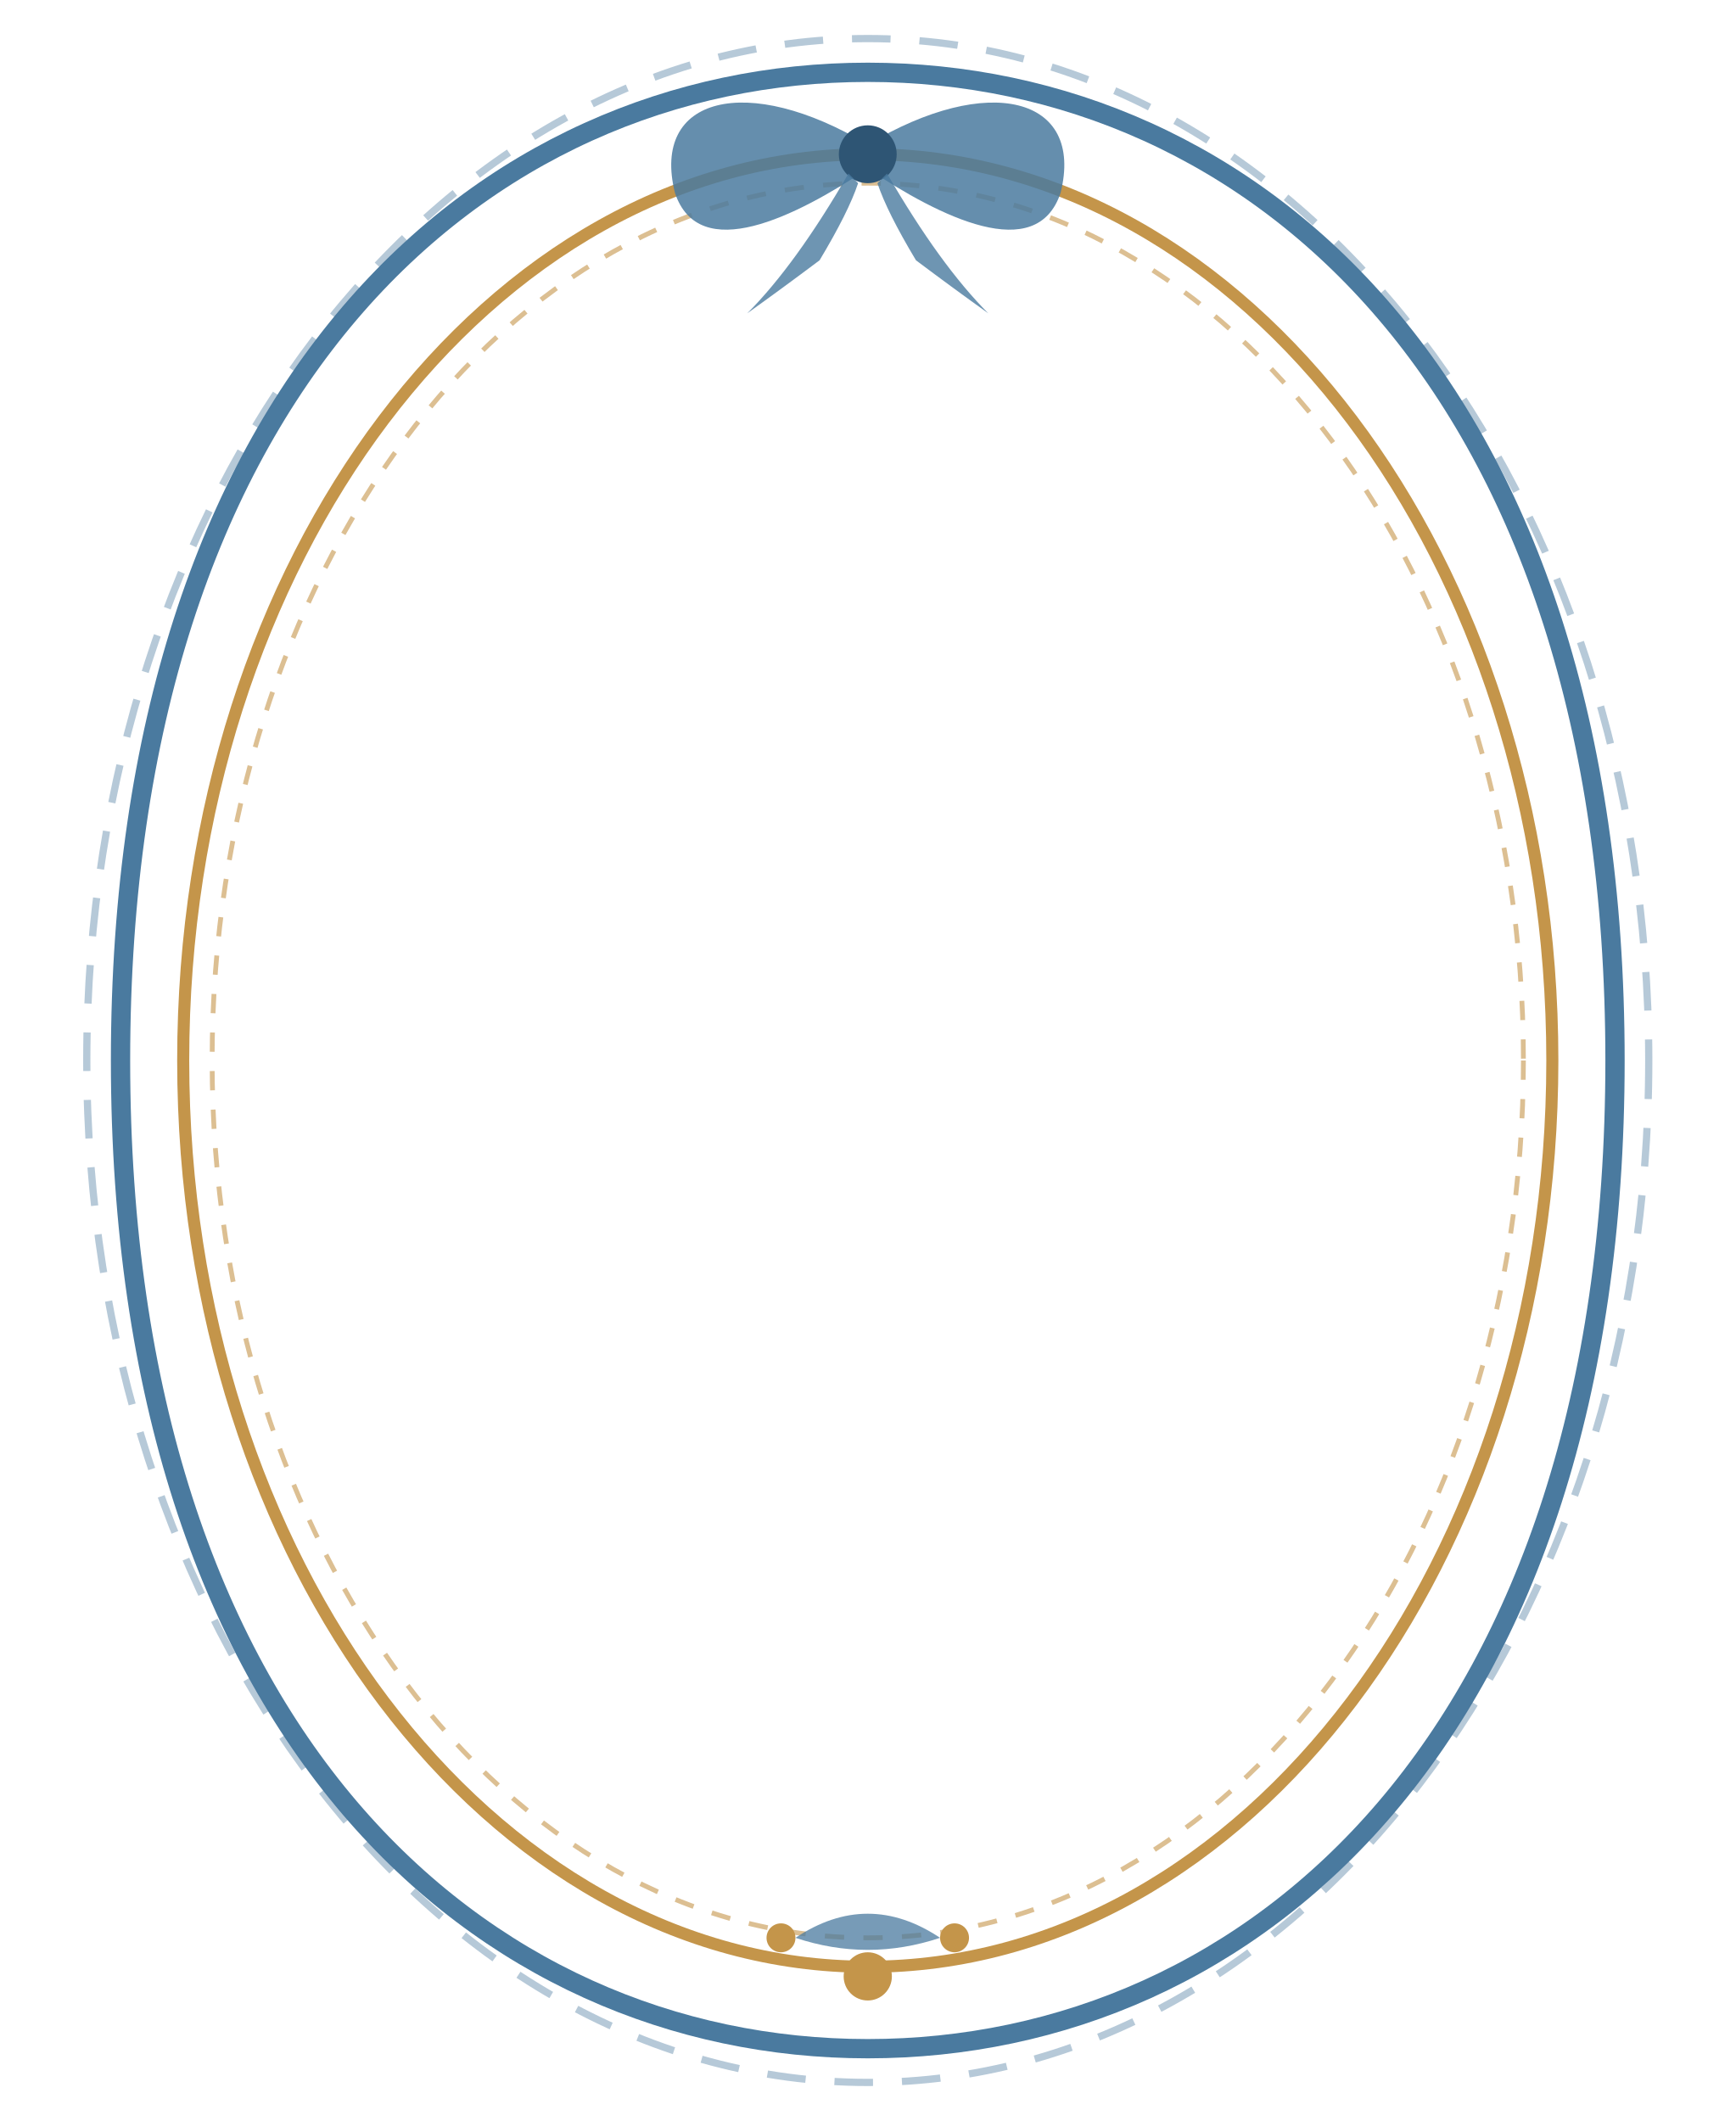
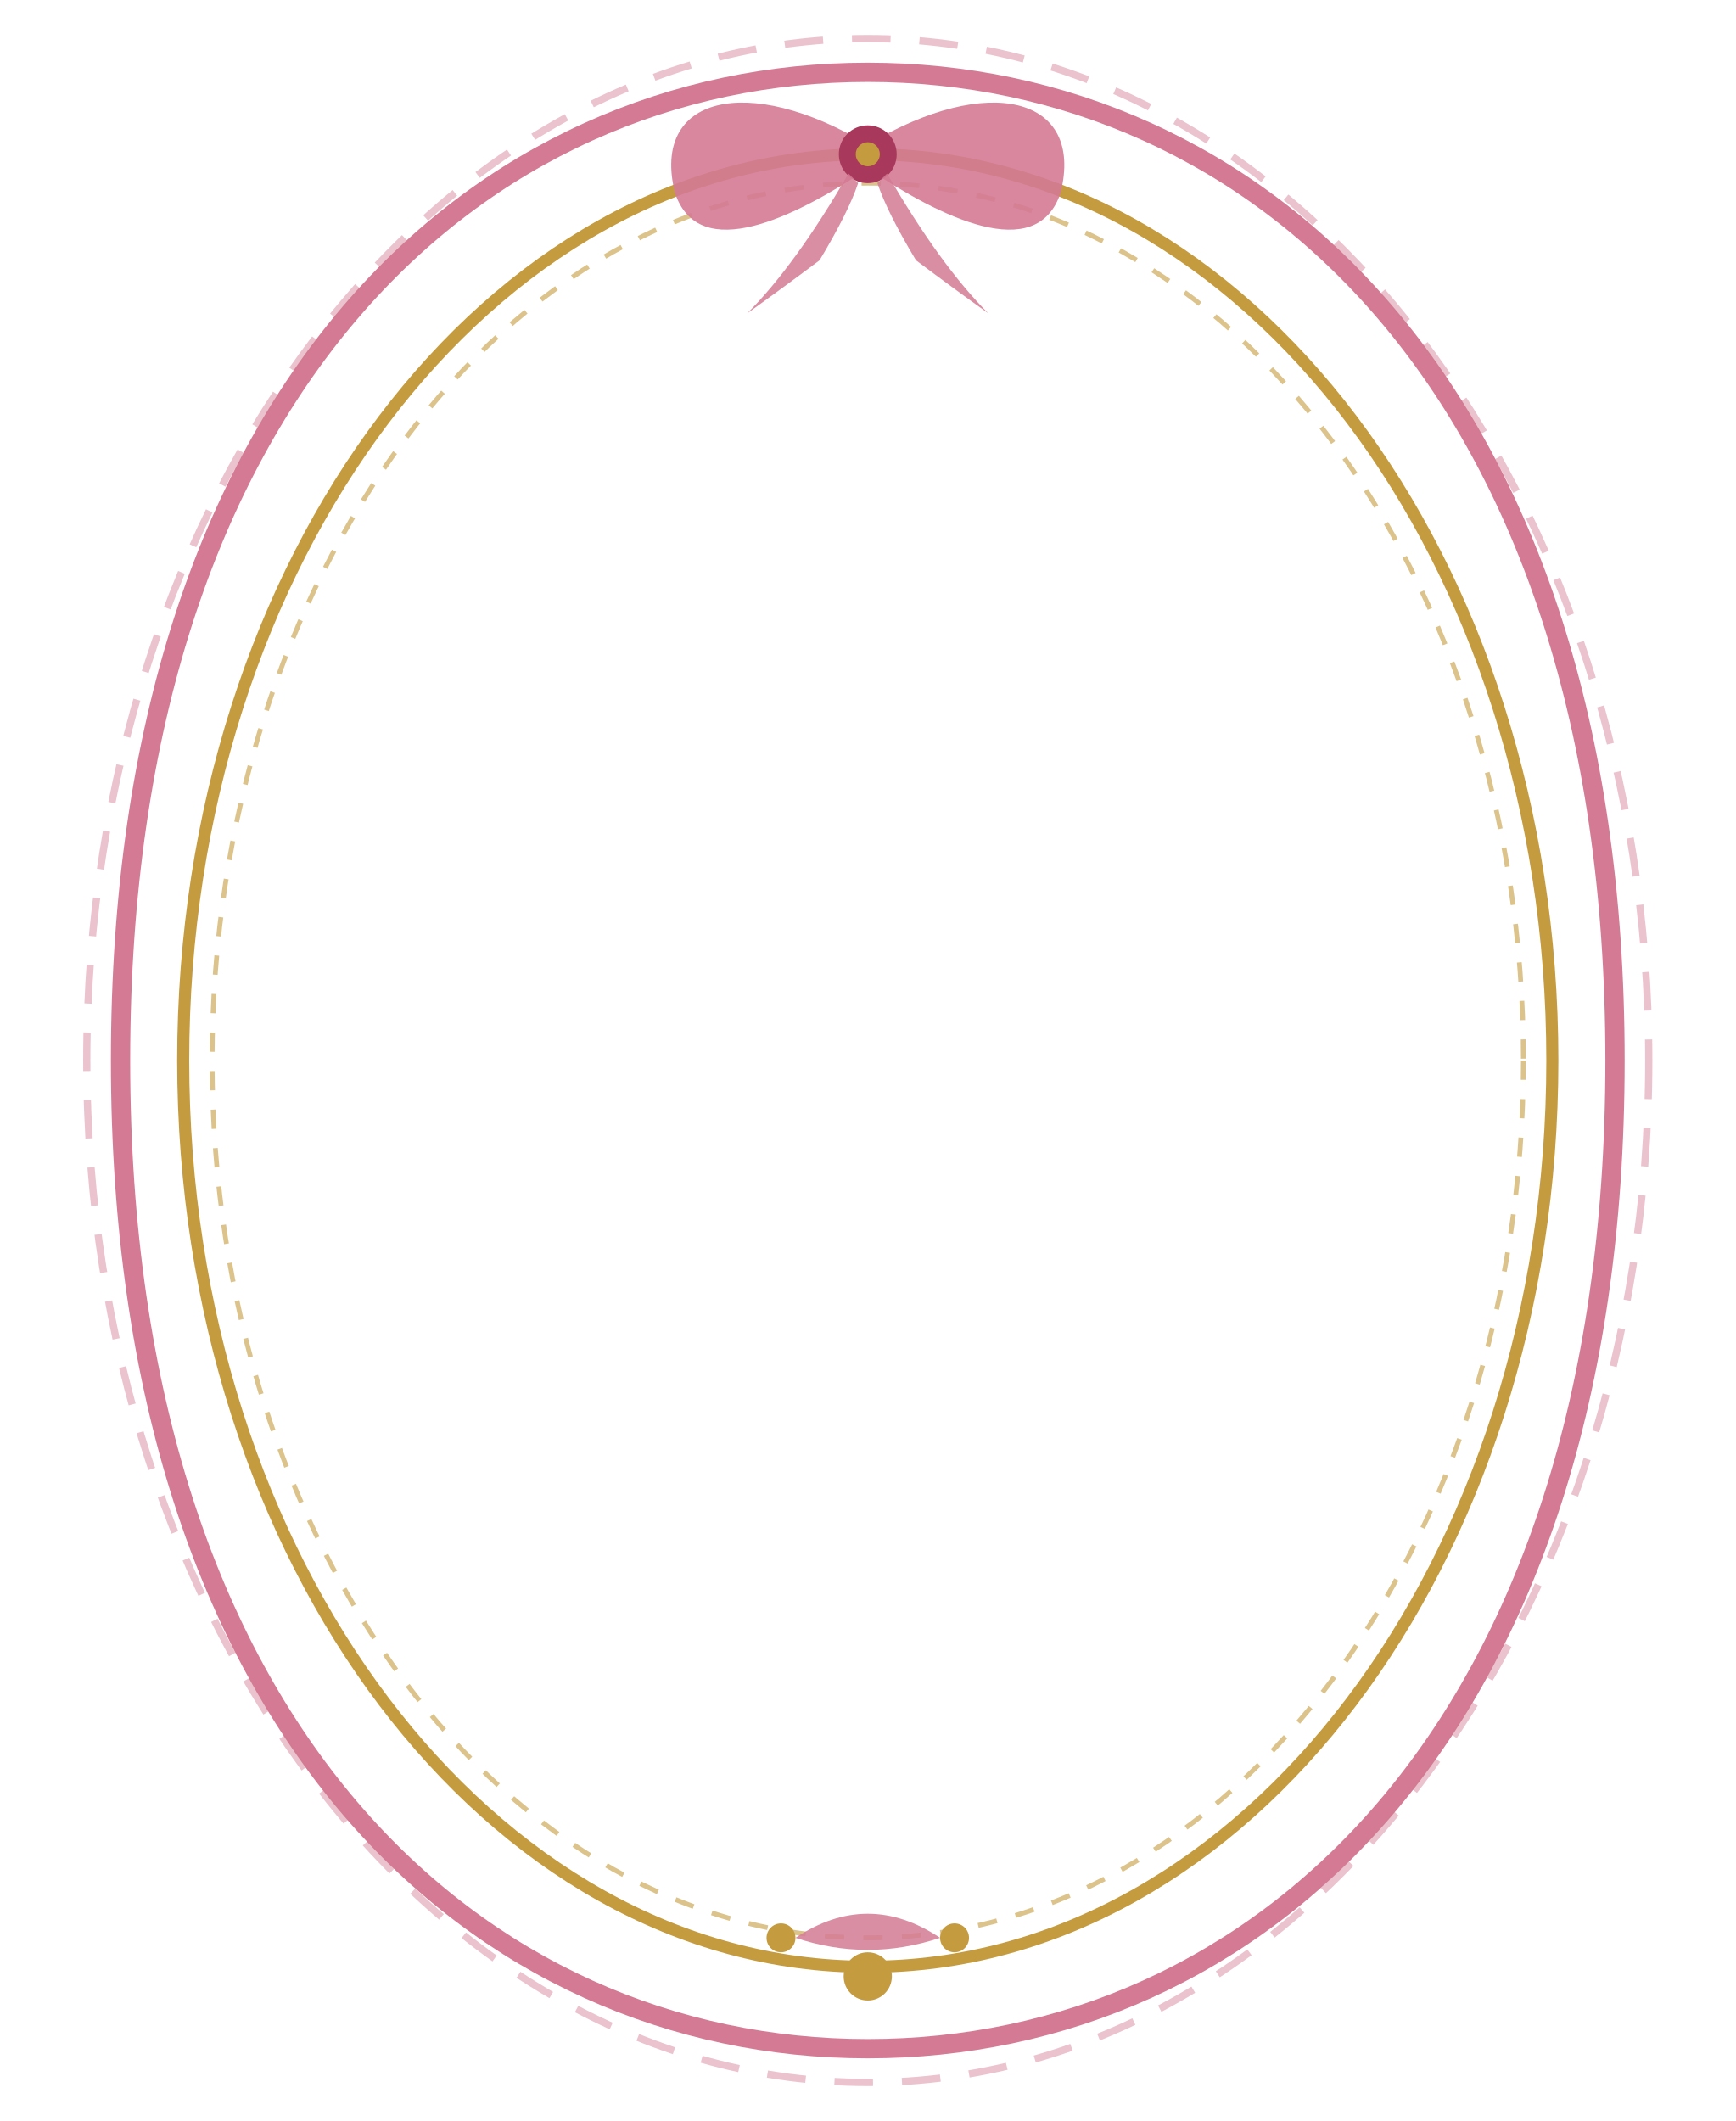
<svg xmlns="http://www.w3.org/2000/svg" viewBox="0 0 360 440" fill="none">
-   <path d="M 180 15            C 260 15, 335 80, 335 220            C 335 360, 260 425, 180 425            C 100 425, 25 360, 25 220            C 25 80, 100 15, 180 15 Z" stroke="#4A7A9F" stroke-width="4" stroke-linecap="round" fill="none" />
-   <ellipse cx="180" cy="220" rx="162" ry="212" stroke="rgba(74, 122, 159, 0.4)" stroke-width="1.5" stroke-dasharray="8,6" />
-   <ellipse cx="180" cy="220" rx="142" ry="188" stroke="#C4954A" stroke-width="2.5" />
-   <ellipse cx="180" cy="220" rx="136" ry="182" stroke="rgba(196, 149, 74, 0.6)" stroke-width="1" stroke-dasharray="4,4" />
+   <path d="M 180 15            C 260 15, 335 80, 335 220            C 335 360, 260 425, 180 425            C 100 425, 25 360, 25 220            C 25 80, 100 15, 180 15 Z" stroke="#D47A94" stroke-width="4" stroke-linecap="round" fill="none" />
+   <ellipse cx="180" cy="220" rx="162" ry="212" stroke="rgba(212, 122, 148, 0.45)" stroke-width="1.5" stroke-dasharray="8,6" />
+   <ellipse cx="180" cy="220" rx="142" ry="188" stroke="#C59B3F" stroke-width="2.5" />
+   <ellipse cx="180" cy="220" rx="136" ry="182" stroke="rgba(197, 155, 63, 0.6)" stroke-width="1" stroke-dasharray="4,4" />
  <g transform="translate(180, 30)">
-     <path d="M 0 0 C -25 -15, -45 -10, -40 10 C -35 25, -15 15, 0 5 Z" fill="#4A7A9F" opacity="0.85" />
-     <path d="M 0 0 C 25 -15, 45 -10, 40 10 C 35 25, 15 15, 0 5 Z" fill="#4A7A9F" opacity="0.85" />
-     <circle cx="0" cy="2" r="6" fill="#2E5574" />
-     <path d="M -4 6 Q -15 25 -25 35 Q -18 30 -10 24 Q -4 14 -2 8" fill="#4A7A9F" opacity="0.8" />
-     <path d="M 4 6 Q 15 25 25 35 Q 18 30 10 24 Q 4 14 2 8" fill="#4A7A9F" opacity="0.8" />
+     <path d="M 0 0 C -25 -15, -45 -10, -40 10 C -35 25, -15 15, 0 5 Z" fill="#D47A94" opacity="0.9" />
+     <path d="M 0 0 C 25 -15, 45 -10, 40 10 C 35 25, 15 15, 0 5 Z" fill="#D47A94" opacity="0.9" />
+     <circle cx="0" cy="2" r="6" fill="#A8385C" />
+     <circle cx="0" cy="2" r="2.5" fill="#C59B3F" />
+     <path d="M -4 6 Q -15 25 -25 35 Q -18 30 -10 24 Q -4 14 -2 8" fill="#D47A94" opacity="0.85" />
+     <path d="M 4 6 Q 15 25 25 35 Q 18 30 10 24 Q 4 14 2 8" fill="#D47A94" opacity="0.85" />
  </g>
  <g transform="translate(180, 410)">
-     <circle cx="0" cy="0" r="5" fill="#C4954A" />
-     <path d="M -15 -8 Q 0 -18 15 -8 Q 0 -3 -15 -8 Z" fill="#4A7A9F" opacity="0.75" />
-     <circle cx="-18" cy="-8" r="3" fill="#C4954A" />
-     <circle cx="18" cy="-8" r="3" fill="#C4954A" />
+     <circle cx="0" cy="0" r="5" fill="#C59B3F" />
+     <path d="M -15 -8 Q 0 -18 15 -8 Q 0 -3 -15 -8 Z" fill="#D47A94" opacity="0.85" />
+     <circle cx="-18" cy="-8" r="3" fill="#C59B3F" />
+     <circle cx="18" cy="-8" r="3" fill="#C59B3F" />
  </g>
</svg>
